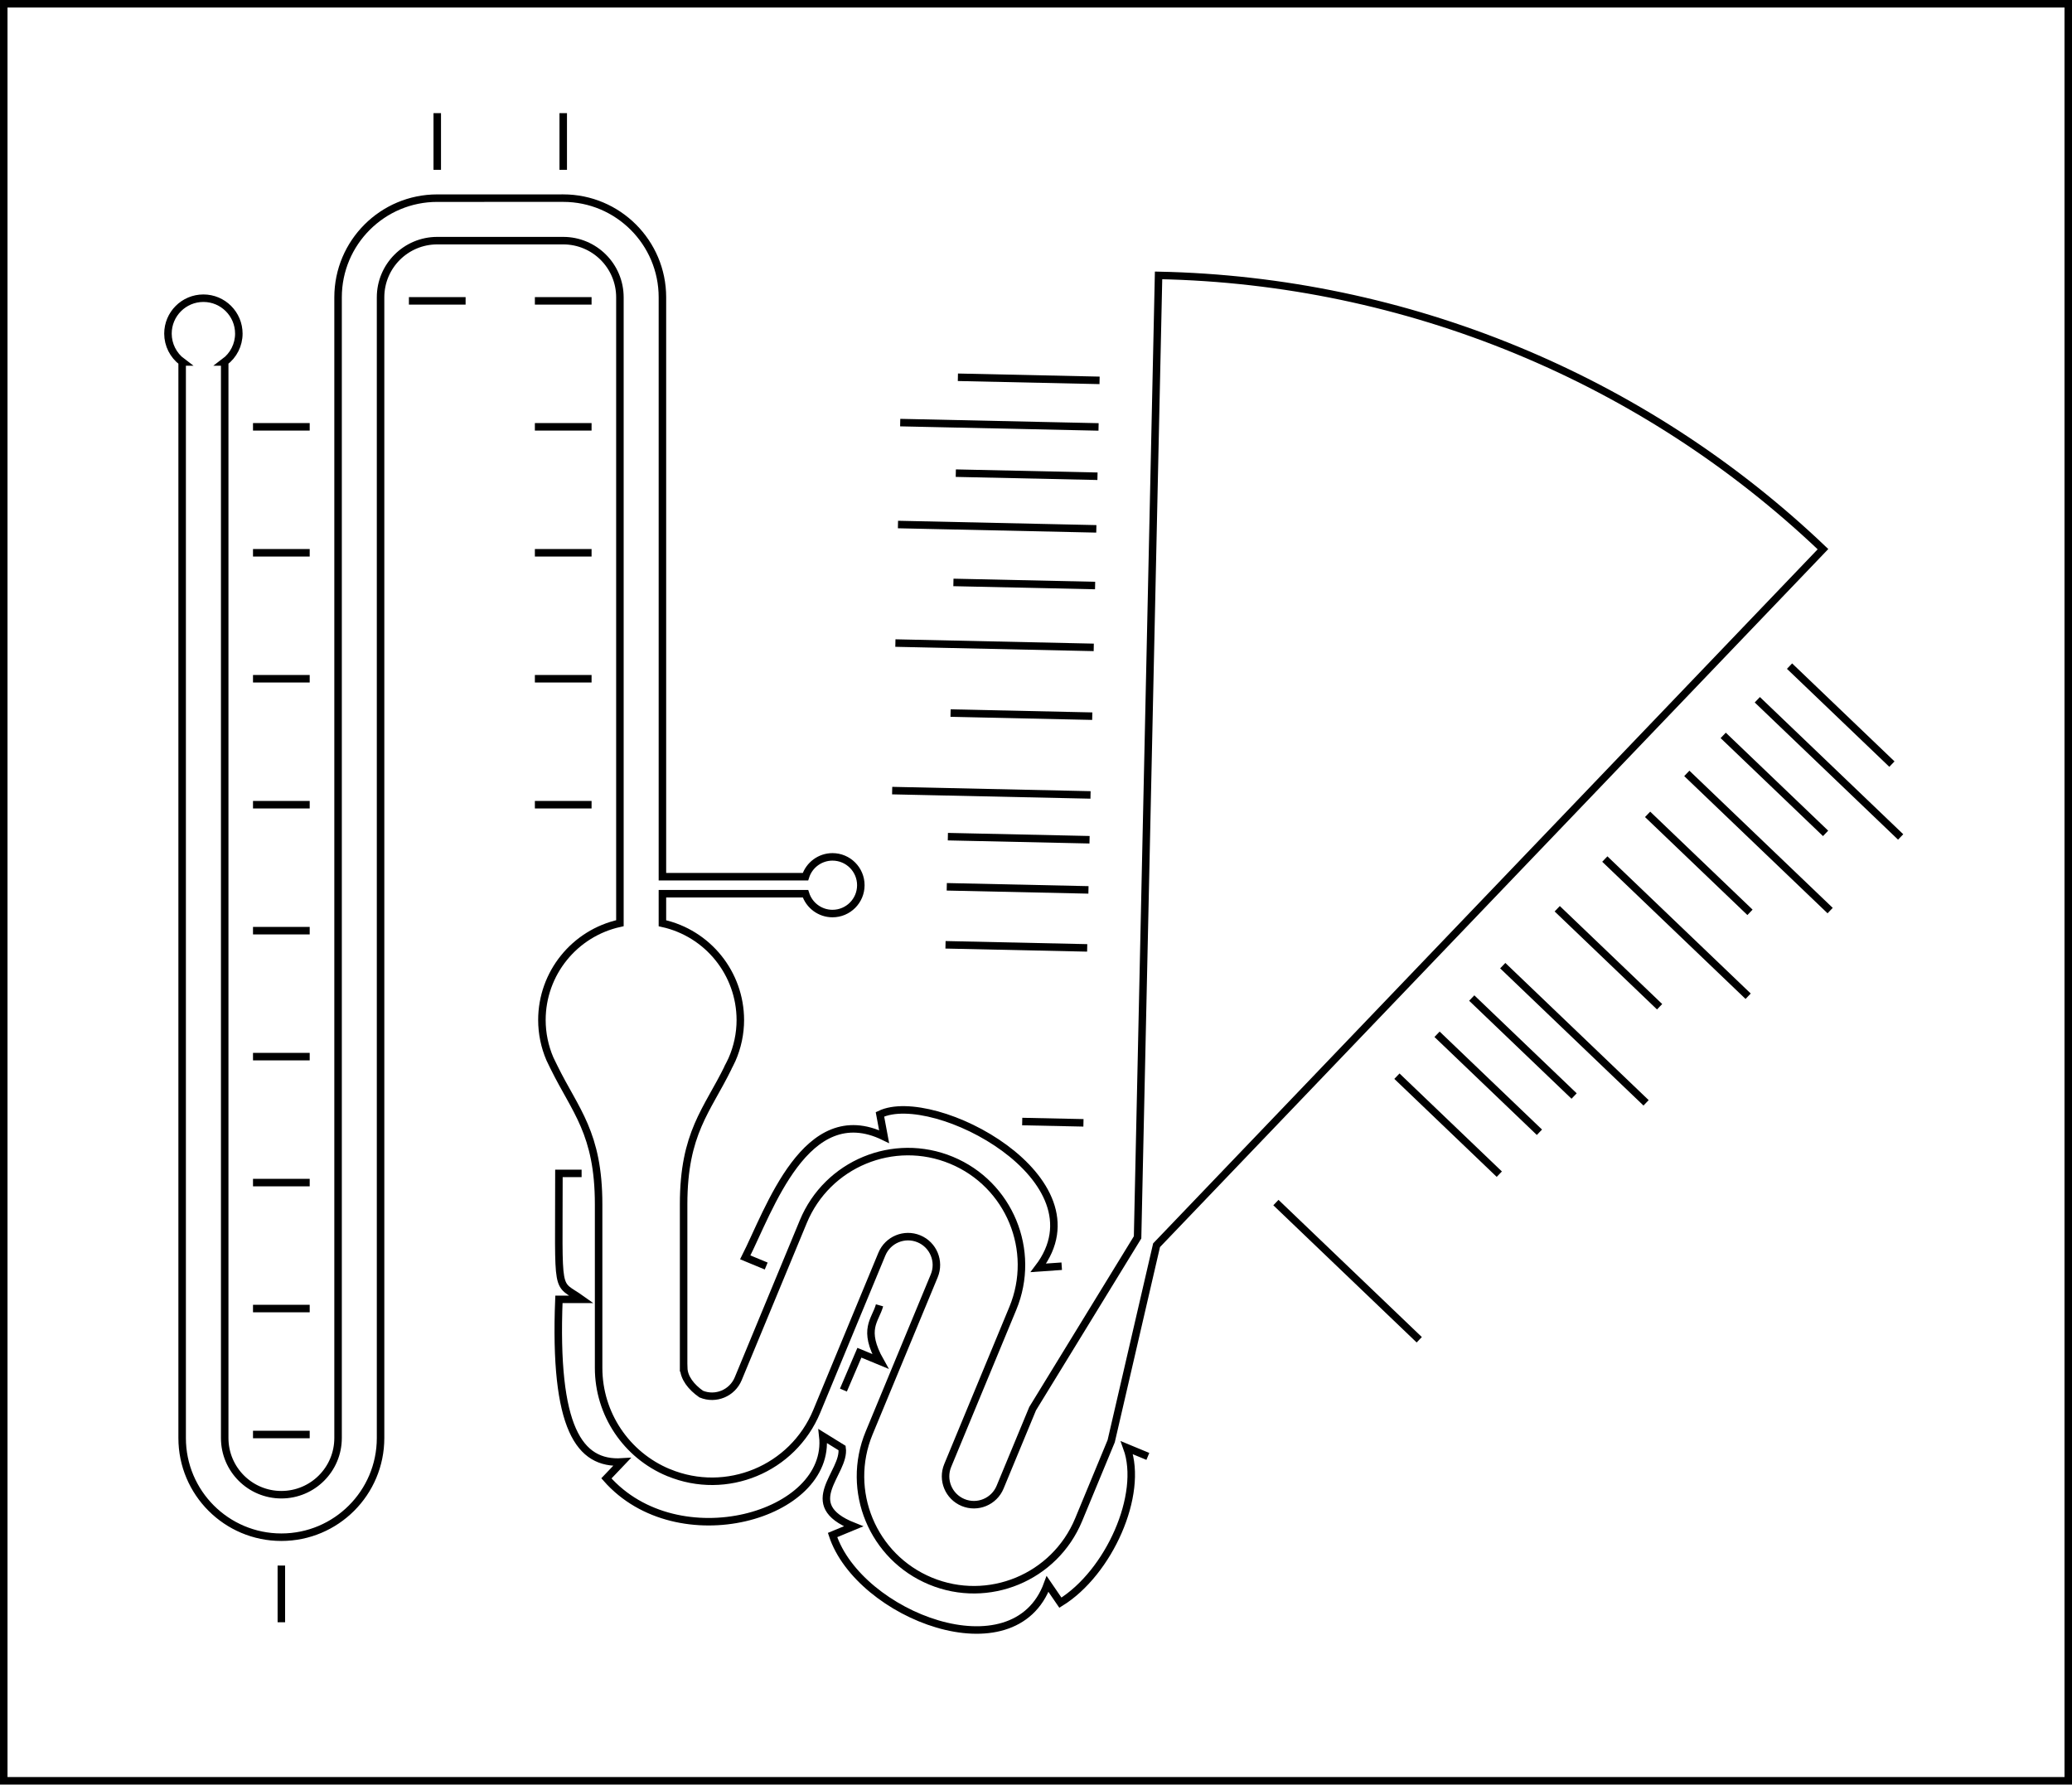
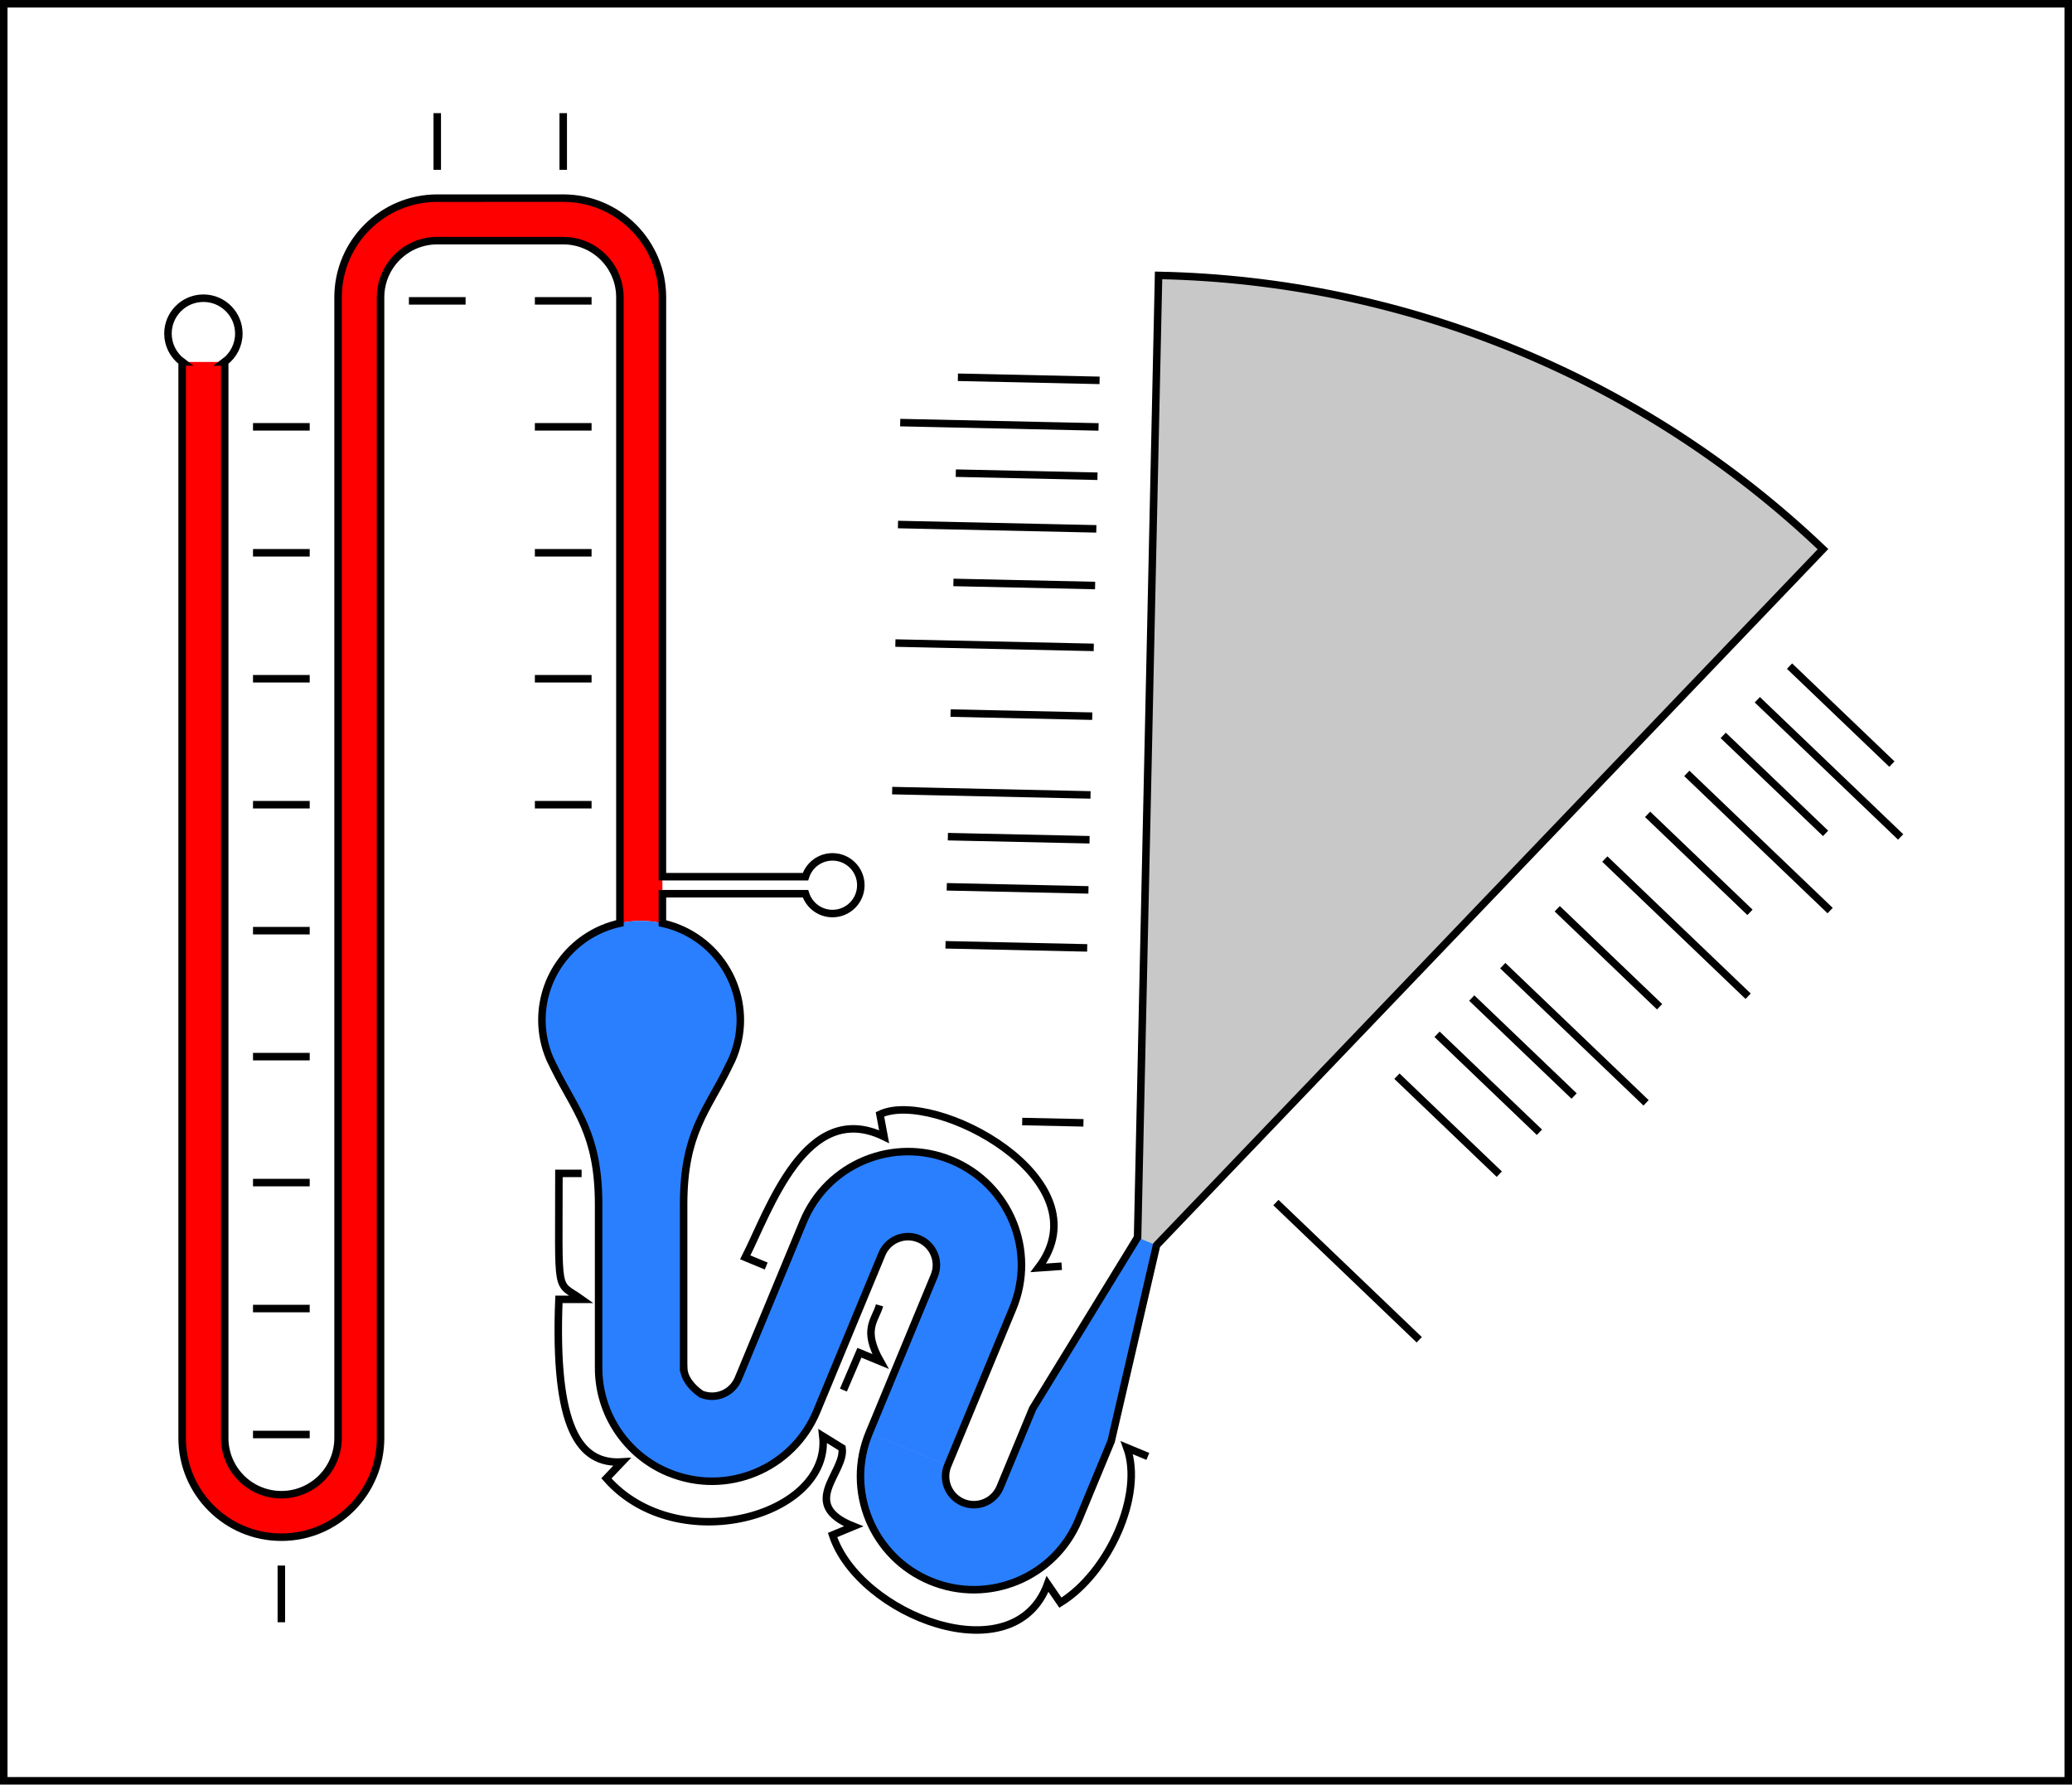
<svg xmlns="http://www.w3.org/2000/svg" xmlns:ns1="http://www.openswatchbook.org/uri/2009/osb" version="1.1" id="svg2" viewBox="0 0 259.015 223.111" height="237.985" width="276.283">
  <defs id="defs4">
    <linearGradient ns1:paint="solid" id="linearGradient28809">
      <stop id="stop28811" offset="0" style="stop-color:#000000;stop-opacity:1;" />
    </linearGradient>
  </defs>
-   <g id="layer5" style="display:inline" transform="translate(0,-829.2512)">
-     <rect style="display:inline;fill:#ffffff;fill-opacity:1;stroke:none;stroke-width:0.938;stroke-miterlimit:4;stroke-dasharray:none;stroke-opacity:1" id="rect4972" width="259.015" height="223.111" x="0" y="829.251" />
+   <g id="layer5">
+     <rect style="display:inline;fill:#ffffff;fill-opacity:1;stroke:none;stroke-width:0.703;stroke-miterlimit:4;stroke-dasharray:none;stroke-dashoffset:0;stroke-opacity:1" id="rect881" width="259.015" height="223.111" x="9.0087888e-005" y="-7.5698241e-005" />
  </g>
-   <g id="layer4" style="display:none" transform="translate(0,-829.2512)">
+   <g id="layer4" style="display:inline" transform="translate(0,-829.2512)">
    <path style="display:inline;opacity:1;fill:#ff0000;fill-opacity:1;stroke:none;stroke-width:0.999;stroke-linecap:butt;stroke-linejoin:round;stroke-miterlimit:4;stroke-dasharray:none;stroke-dashoffset:0;stroke-opacity:1" d="m 54.657,854.024 a 12.402,12.402 0 0 0 -12.404,12.4 v 0 142.617 a 7.087,7.087 0 0 1 -7.086,7.086 7.087,7.087 0 0 1 -7.086,-7.086 v 0 -134.535 h -5.314 v 134.535 0 a 12.402,12.402 0 0 0 12.404,12.4 12.402,12.402 0 0 0 12.402,-12.4 v 0 -142.617 0 a 7.087,7.087 0 0 1 7.086,-7.086 h 15.747 a 7.087,7.087 0 0 1 7.086,7.086 v 0 78.25 a 12.402,12.402 0 0 1 2.651,-0.295 v 0 a 12.402,12.402 0 0 1 2.66,0.304 v -78.259 a 12.402,12.402 0 0 0 -12.402,-12.4 z" id="rect26457-86-9-4-8" />
  </g>
-   <g id="layer3" style="display:none" transform="translate(0,-829.2512)">
+   <g id="layer3" style="display:inline" transform="translate(0,-829.2512)">
    <path style="display:inline;fill:#2a7fff;fill-opacity:1;fill-rule:evenodd;stroke:none;stroke-width:1px;stroke-linecap:butt;stroke-linejoin:miter;stroke-opacity:1" d="m 80.143,944.374 a 12.402,12.402 0 0 0 -12.404,12.402 12.402,12.402 0 0 0 0.998,4.854 c 0.048,0.109 0.1,0.198 0.148,0.304 0.023,0.05 0.048,0.095 0.071,0.145 0.094,0.197 0.18,0.397 0.284,0.588 0,0.01 9e-4,0.011 0.011,0.015 a 12.402,12.402 0 0 0 0.026,0.051 c 2.623,5.352 5.552,8.181 5.552,17.073 v 0 20.466 c 0,5.729 3.451,10.894 8.743,13.088 h 0.011 v 0.01 a 14.173,14.173 0 0 0 18.519,-7.67 l 8.135,-19.642 a 3.543,3.543 0 0 1 4.631,-1.919 3.543,3.543 0 0 1 1.917,4.631 l -8.137,19.642 9.822,4.067 8.135,-19.642 a 14.173,14.173 0 0 0 -7.67,-18.517 14.173,14.173 0 0 0 -18.519,7.67 l -8.135,19.642 a 3.543,3.543 0 0 1 -4.629,1.919 v 0 c -1.25,-0.879 -2.158,-2.034 -2.186,-3.276 h -0.01 v -20.462 0 c 9e-4,-8.917 2.949,-11.736 5.577,-17.12 -0.026,0.049 -0.059,0.094 -0.086,0.143 a 12.402,12.402 0 0 0 0.266,-0.513 c -0.06,0.126 -0.119,0.247 -0.179,0.37 0.073,-0.135 0.135,-0.276 0.203,-0.414 a 12.402,12.402 0 0 0 0.245,-0.503 c 0.021,-0.047 0.041,-0.086 0.062,-0.134 -0.017,0.04 -0.039,0.077 -0.057,0.117 a 12.402,12.402 0 0 0 1.055,-4.975 12.402,12.402 0 0 0 -12.4,-12.402 z m 28.502,64.032 a 14.173,14.173 0 0 0 7.672,18.519 14.173,14.173 0 0 0 18.519,-7.672 v 0 l 4.069,-9.82 5.673,-24.498 -2.375,-0.983 -13.12,21.412 -4.067,9.82 a 3.543,3.543 0 0 1 -4.631,1.921 3.543,3.543 0 0 1 -1.917,-4.631 z" id="path5288-2-0-2-8-3-0-9-8-2-5-6-8" />
  </g>
-   <g id="layer2" style="display:none" transform="translate(0,-829.2512)">
+   <g id="layer2" style="display:inline" transform="translate(0,-829.2512)">
    <path style="display:inline;opacity:1;fill:#808080;fill-opacity:0.431;stroke:none;stroke-width:1;stroke-miterlimit:4;stroke-dasharray:none;stroke-dashoffset:0;stroke-opacity:1" d="m 142.204,983.951 2.374,0.984 83.307,-87.026 a 124.016,124.016 0 0 0 -83.056,-34.228 z" id="path8660-0-95-0-1-8" />
  </g>
  <g id="layer1" style="display:inline" transform="translate(0,-829.2512)">
    <path style="opacity:1;fill:#808080;fill-opacity:0.431;stroke:none;stroke-width:1;stroke-miterlimit:4;stroke-dasharray:none;stroke-dashoffset:0;stroke-opacity:1" id="path8660-1" r="124.016" cy="290.551" cx="442.913" d="" />
    <g id="g10370-4-6" transform="rotate(-105,666.3396,609.2988)" />
    <g id="g8474-5-0" transform="rotate(-22.5,-3059.817,-3462.57)" />
    <g id="g1543-3" transform="translate(-2408.828,-642.9463)" style="fill:none;fill-opacity:1;stroke:#000000;stroke-width:0.938;stroke-linejoin:miter;stroke-miterlimit:4;stroke-dasharray:none;stroke-opacity:1">
      <path id="rect10443-7-0-2-1-8-8-6" d="m 2409.297,1472.666 v 222.174 H 2667.375 V 1472.666 Z m 69.936,24.303 c 6.849,-6e-4 12.402,5.551 12.402,12.4 v 72.439 h 17.881 c 0.464,-1.476 1.832,-2.48 3.379,-2.481 1.957,10e-5 3.543,1.586 3.543,3.543 -2e-4,1.957 -1.586,3.543 -3.543,3.543 -1.545,0 -2.911,-1.005 -3.375,-2.479 h -17.885 v 3.693 c 5.682,1.248 9.73,6.278 9.74,12.096 0,1.712 -0.364,3.406 -1.055,4.973 0,0.01 -0.01,0.01 -0.01,0.016 -0.078,0.17 -0.159,0.338 -0.244,0.504 -0.01,0.015 -0.013,0.03 -0.023,0.045 -0.085,0.173 -0.173,0.343 -0.266,0.512 0.027,-0.049 0.06,-0.093 0.086,-0.142 -2.628,5.384 -5.577,8.204 -5.578,17.121 v 20.463 h 0.012 c 0.028,1.242 0.935,2.397 2.186,3.275 1.808,0.748 3.881,-0.111 4.629,-1.92 l 8.135,-19.641 c 2.995,-7.233 11.287,-10.668 18.52,-7.672 7.232,2.996 10.666,11.287 7.67,18.52 l -8.137,19.641 c -0.75,1.808 0.108,3.881 1.916,4.631 1.808,0.75 3.882,-0.109 4.631,-1.918 l 4.068,-9.82 13.119,-21.414 2.623,-120.269 c 30.99,0.629 60.622,12.84 83.057,34.228 l -83.307,87.025 -5.672,24.496 -4.068,9.822 c -2.996,7.231 -11.286,10.665 -18.518,7.67 -7.233,-2.995 -10.668,-11.287 -7.672,-18.52 l 8.137,-19.641 c 0.75,-1.808 -0.109,-3.882 -1.918,-4.631 -1.808,-0.748 -3.881,0.111 -4.629,1.92 l -8.135,19.641 c -2.995,7.232 -11.286,10.667 -18.517,7.672 h -0.012 c -5.292,-2.195 -8.744,-7.359 -8.744,-13.088 v -20.467 c 0,-8.892 -2.93,-11.723 -5.553,-17.074 -0.01,-0.017 -0.014,-0.034 -0.024,-0.051 -0.012,0 -0.012,0 -0.012,-0.014 -0.104,-0.191 -0.191,-0.391 -0.285,-0.588 -0.023,-0.049 -0.045,-0.094 -0.068,-0.144 -0.048,-0.106 -0.1,-0.196 -0.148,-0.305 -0.656,-1.534 -0.998,-3.185 -0.998,-4.854 0,-5.824 4.061,-10.86 9.75,-12.105 v -78.25 c -4e-4,-3.913 -3.173,-7.086 -7.086,-7.086 h -15.748 c -3.913,3e-4 -7.085,3.173 -7.086,7.086 v 142.615 c -7e-4,6.849 -5.553,12.401 -12.402,12.4 -6.849,4e-4 -12.402,-5.551 -12.402,-12.4 V 1517.453 h 0.01 c -1.119,-0.834 -1.783,-2.147 -1.783,-3.543 -3e-4,-2.447 1.983,-4.43 4.43,-4.43 2.447,-3e-4 4.43,1.983 4.43,4.43 0,1.395 -0.661,2.708 -1.779,3.543 h 0.012 v 134.533 c 4e-4,3.913 3.173,7.086 7.086,7.086 3.913,-4e-4 7.085,-3.173 7.086,-7.086 V 1509.371 c 7e-4,-6.849 5.553,-12.401 12.402,-12.4 z" style="opacity:1;fill:none;fill-opacity:1;stroke:#000000;stroke-width:0.938;stroke-linecap:butt;stroke-linejoin:miter;stroke-miterlimit:4;stroke-dasharray:none;stroke-dashoffset:0;stroke-opacity:1" />
      <g transform="translate(-77.96777,958.9737)" id="g7724-5-8-0-7" style="fill:none;fill-opacity:1;stroke:#000000;stroke-width:0.938;stroke-linejoin:miter;stroke-miterlimit:4;stroke-dasharray:none;stroke-opacity:1">
        <path id="path30573-7-4-8-1-0-4-6-5" d="m 2518.423,566.587 h 7.087" style="fill:none;fill-opacity:1;fill-rule:evenodd;stroke:#000000;stroke-width:0.938;stroke-linecap:butt;stroke-linejoin:miter;stroke-miterlimit:4;stroke-dasharray:none;stroke-opacity:1" />
        <path id="path30575-0-7-2-5-8-9-4-3" d="m 2518.423,582.335 h 7.087" style="fill:none;fill-opacity:1;fill-rule:evenodd;stroke:#000000;stroke-width:0.938;stroke-linecap:butt;stroke-linejoin:miter;stroke-miterlimit:4;stroke-dasharray:none;stroke-opacity:1" />
        <path id="path30577-77-0-8-1-3-4-6-5" d="m 2518.423,598.083 h 7.087" style="fill:none;fill-opacity:1;fill-rule:evenodd;stroke:#000000;stroke-width:0.938;stroke-linecap:butt;stroke-linejoin:miter;stroke-miterlimit:4;stroke-dasharray:none;stroke-opacity:1" />
        <path id="path30579-1-9-0-9-7-3-3-6" d="m 2518.423,613.831 7.087,3e-5" style="fill:none;fill-opacity:1;fill-rule:evenodd;stroke:#000000;stroke-width:0.938;stroke-linecap:butt;stroke-linejoin:miter;stroke-miterlimit:4;stroke-dasharray:none;stroke-opacity:1" />
        <path id="path30581-8-0-5-5-7-2-8-2" d="m 2518.423,629.579 h 7.087" style="fill:none;fill-opacity:1;fill-rule:evenodd;stroke:#000000;stroke-width:0.938;stroke-linecap:butt;stroke-linejoin:miter;stroke-miterlimit:4;stroke-dasharray:none;stroke-opacity:1" />
        <path id="path30583-4-8-4-1-4-5-2-9" d="m 2518.423,645.327 h 7.087" style="fill:none;fill-opacity:1;fill-rule:evenodd;stroke:#000000;stroke-width:0.938;stroke-linecap:butt;stroke-linejoin:miter;stroke-miterlimit:4;stroke-dasharray:none;stroke-opacity:1" />
        <path id="path30585-8-3-6-6-1-6-1-1" d="m 2518.423,661.075 h 7.087" style="fill:none;fill-opacity:1;fill-rule:evenodd;stroke:#000000;stroke-width:0.938;stroke-linecap:butt;stroke-linejoin:miter;stroke-miterlimit:4;stroke-dasharray:none;stroke-opacity:1" />
        <path id="path30587-4-4-8-0-5-6-6-2" d="m 2518.423,676.823 h 7.087" style="fill:none;fill-opacity:1;fill-rule:evenodd;stroke:#000000;stroke-width:0.938;stroke-linecap:butt;stroke-linejoin:miter;stroke-miterlimit:4;stroke-dasharray:none;stroke-opacity:1" />
        <path id="path30589-6-5-2-7-2-4-6-7" d="m 2518.423,692.571 h 7.087" style="fill:none;fill-opacity:1;fill-rule:evenodd;stroke:#000000;stroke-width:0.938;stroke-linecap:butt;stroke-linejoin:miter;stroke-miterlimit:4;stroke-dasharray:none;stroke-opacity:1" />
        <path id="path30654-4-9-5-0-3-6-4-0" d="m 2521.967,708.957 v 7.087" style="fill:none;fill-opacity:1;fill-rule:evenodd;stroke:#000000;stroke-width:0.938;stroke-linecap:butt;stroke-linejoin:miter;stroke-miterlimit:4;stroke-dasharray:none;stroke-opacity:1" />
        <g id="g7710-2-5-2-9" style="fill:none;fill-opacity:1;stroke:#000000;stroke-width:0.938;stroke-linejoin:miter;stroke-miterlimit:4;stroke-dasharray:none;stroke-opacity:1">
          <g id="g30472-1-1-3-2-9-9-3-3" transform="rotate(90,1657.579,1719.238)" style="fill:none;fill-opacity:1;stroke:#000000;stroke-width:0.938;stroke-linejoin:miter;stroke-miterlimit:4;stroke-dasharray:none;stroke-opacity:1">
            <path id="path30191-2-74-2-8-2-1-9-7-7-6" d="m 465.707,835.362 h 7.087" style="fill:none;fill-opacity:1;fill-rule:evenodd;stroke:#000000;stroke-width:0.938;stroke-linecap:butt;stroke-linejoin:miter;stroke-miterlimit:4;stroke-dasharray:none;stroke-opacity:1" />
            <path id="path30195-9-9-8-2-6-1-6-6-8-0" d="m 465.707,819.614 h 7.087" style="fill:none;fill-opacity:1;fill-rule:evenodd;stroke:#000000;stroke-width:0.938;stroke-linecap:butt;stroke-linejoin:miter;stroke-miterlimit:4;stroke-dasharray:none;stroke-opacity:1" />
          </g>
          <g id="g7700-0-0-9-6" style="fill:none;fill-opacity:1;stroke:#000000;stroke-width:0.938;stroke-linejoin:miter;stroke-miterlimit:4;stroke-dasharray:none;stroke-opacity:1">
            <g transform="translate(1982.301,-229.1291)" id="g30332-68-03-7-9-1-6-5-2" style="fill:none;fill-opacity:1;stroke:#000000;stroke-width:0.938;stroke-linejoin:miter;stroke-miterlimit:4;stroke-dasharray:none;stroke-opacity:1">
              <g transform="translate(160.4009,-23.898)" id="g30250-1-4-0-3-9-3-2-4-6" style="fill:none;fill-opacity:1;stroke:#000000;stroke-width:0.938;stroke-linejoin:miter;stroke-miterlimit:4;stroke-dasharray:none;stroke-opacity:1">
                <path id="path30189-7-1-2-6-1-9-8-2-5-1" d="m 410.957,803.866 h 7.087" style="fill:none;fill-opacity:1;fill-rule:evenodd;stroke:#000000;stroke-width:0.938;stroke-linecap:butt;stroke-linejoin:miter;stroke-miterlimit:4;stroke-dasharray:none;stroke-opacity:1" />
                <path id="path30191-2-7-1-3-8-4-8-2-9-8" d="m 410.957,835.362 h 7.087" style="fill:none;fill-opacity:1;fill-rule:evenodd;stroke:#000000;stroke-width:0.938;stroke-linecap:butt;stroke-linejoin:miter;stroke-miterlimit:4;stroke-dasharray:none;stroke-opacity:1" />
                <path id="path30193-0-7-1-8-5-0-3-9-2-7" d="m 410.957,851.11 h 7.087" style="fill:none;fill-opacity:1;fill-rule:evenodd;stroke:#000000;stroke-width:0.938;stroke-linecap:butt;stroke-linejoin:miter;stroke-miterlimit:4;stroke-dasharray:none;stroke-opacity:1" />
                <path id="path30195-9-4-4-6-4-7-5-8-7-9" d="m 410.957,819.614 h 7.087" style="fill:none;fill-opacity:1;fill-rule:evenodd;stroke:#000000;stroke-width:0.938;stroke-linecap:butt;stroke-linejoin:miter;stroke-miterlimit:4;stroke-dasharray:none;stroke-opacity:1" />
              </g>
              <path style="fill:none;fill-opacity:1;fill-rule:evenodd;stroke:#000000;stroke-width:0.938;stroke-linecap:butt;stroke-linejoin:miter;stroke-miterlimit:4;stroke-dasharray:none;stroke-opacity:1" d="m 571.358,842.96 h 7.087" id="path30318-91-0-1-0-5-0-2-2" />
            </g>
            <path id="path30571-9-8-1-9-0-6-7-0-0" d="m 2537.912,550.839 h 7.087" style="fill:none;fill-opacity:1;fill-rule:evenodd;stroke:#000000;stroke-width:0.938;stroke-linecap:butt;stroke-linejoin:miter;stroke-miterlimit:4;stroke-dasharray:none;stroke-opacity:1" />
          </g>
        </g>
      </g>
      <g transform="translate(368.1378,819.2821)" id="g13007-2-6-0-6-5-2" style="fill:none;fill-opacity:1;stroke:#000000;stroke-width:0.938;stroke-linejoin:miter;stroke-miterlimit:4;stroke-dasharray:none;stroke-opacity:1">
        <path id="path7931-0-8-4-3-1-2-2-3-8-5-2-3" d="m 2184.18,835 -2.619,-1.085 c 2.121,5.849 -2.246,15.633 -8.315,19.373 l -1.601,-2.339 c -4.179,11.456 -23.588,3.914 -26.879,-6.12 l 2.62,-1.085 c -6.961,-2.764 -0.983,-6.687 -1.427,-9.787 l -2.412,-1.492 c 1.121,9.984 -18.14,15.429 -27.052,5.28 l 1.954,-2.052 c -5.346,0.338 -8.532,-4.199 -7.889,-20.327 l 2.835,-5e-5 c -3.274,-2.341 -2.835,6e-5 -2.835,-15.748 l 2.835,4e-5" style="fill:none;fill-opacity:1;fill-rule:evenodd;stroke:#000000;stroke-width:0.938;stroke-linecap:butt;stroke-linejoin:miter;stroke-miterlimit:4;stroke-dasharray:none;stroke-opacity:1" />
        <path style="fill:none;fill-opacity:1;fill-rule:evenodd;stroke:#000000;stroke-width:0.938;stroke-linecap:butt;stroke-linejoin:miter;stroke-miterlimit:4;stroke-dasharray:none;stroke-opacity:1" d="m 2173.413,811.222 -2.919,0.203 c 8.468,-11.089 -13.081,-22.414 -19.804,-19.188 l 0.52,2.788 c -9.777,-4.771 -14.366,9.194 -17.358,15.089 l 2.619,1.085" id="path8257-8-7-9-5-4-5-6-4-8-7-9-7" />
        <path style="fill:none;fill-opacity:1;fill-rule:evenodd;stroke:#000000;stroke-width:0.938;stroke-linecap:butt;stroke-linejoin:miter;stroke-miterlimit:4;stroke-dasharray:none;stroke-opacity:1" d="m 2146.122,826.709 1.999,-4.669 2.618,1.081 c -2.277,-4.041 -0.632,-5.1 -0.101,-7.007" id="path8268-9-2-1-1-2-4-0-7-9-0-4-5" />
      </g>
      <g transform="translate(275.7548,984.8375)" id="g5724-7-9-5-4-5-9" style="fill:none;fill-opacity:1;stroke:#000000;stroke-width:0.938;stroke-linejoin:miter;stroke-miterlimit:4;stroke-dasharray:none;stroke-opacity:1">
        <g id="g5696-4-5-0-3-2-2" style="fill:none;fill-opacity:1;stroke:#000000;stroke-width:0.938;stroke-linejoin:miter;stroke-miterlimit:4;stroke-dasharray:none;stroke-opacity:1">
          <path id="path8072-7-2-8-3-90-0-6-2-8-6-3-5-2" d="M 2310.489,654.862 2292.572,637.71 Z" style="color:#000000;font-style:normal;font-variant:normal;font-weight:normal;font-stretch:normal;font-size:medium;line-height:normal;font-family:sans-serif;text-indent:0;text-align:start;text-decoration:none;text-decoration-line:none;text-decoration-style:solid;text-decoration-color:#000000;letter-spacing:normal;word-spacing:normal;text-transform:none;writing-mode:lr-tb;direction:ltr;baseline-shift:baseline;text-anchor:start;white-space:normal;clip-rule:nonzero;display:inline;overflow:visible;visibility:visible;opacity:1;isolation:auto;mix-blend-mode:normal;color-interpolation:sRGB;color-interpolation-filters:linearRGB;solid-color:#000000;solid-opacity:1;fill:none;fill-opacity:1;fill-rule:evenodd;stroke:#000000;stroke-width:0.938;stroke-linecap:butt;stroke-linejoin:miter;stroke-miterlimit:4;stroke-dasharray:none;stroke-dashoffset:0;stroke-opacity:1;color-rendering:auto;image-rendering:auto;shape-rendering:auto;text-rendering:auto;enable-background:accumulate" />
          <path id="path8070-4-5-1-4-4-9-3-8-7-2-2-0-8-1-8" d="m 2320.497,634.159 -12.798,-12.251 z" style="color:#000000;font-style:normal;font-variant:normal;font-weight:normal;font-stretch:normal;font-size:medium;line-height:normal;font-family:sans-serif;text-indent:0;text-align:start;text-decoration:none;text-decoration-line:none;text-decoration-style:solid;text-decoration-color:#000000;letter-spacing:normal;word-spacing:normal;text-transform:none;writing-mode:lr-tb;direction:ltr;baseline-shift:baseline;text-anchor:start;white-space:normal;clip-rule:nonzero;display:inline;overflow:visible;visibility:visible;opacity:1;isolation:auto;mix-blend-mode:normal;color-interpolation:sRGB;color-interpolation-filters:linearRGB;solid-color:#000000;solid-opacity:1;fill:none;fill-opacity:1;fill-rule:evenodd;stroke:#000000;stroke-width:0.938;stroke-linecap:butt;stroke-linejoin:miter;stroke-miterlimit:4;stroke-dasharray:none;stroke-dashoffset:0;stroke-opacity:1;color-rendering:auto;image-rendering:auto;shape-rendering:auto;text-rendering:auto;enable-background:accumulate" />
          <path id="path8070-4-8-7-1-3-0-15-4-9-0-2-4-8-7-9" d="m 2325.513,628.92 -12.798,-12.251 z" style="color:#000000;font-style:normal;font-variant:normal;font-weight:normal;font-stretch:normal;font-size:medium;line-height:normal;font-family:sans-serif;text-indent:0;text-align:start;text-decoration:none;text-decoration-line:none;text-decoration-style:solid;text-decoration-color:#000000;letter-spacing:normal;word-spacing:normal;text-transform:none;writing-mode:lr-tb;direction:ltr;baseline-shift:baseline;text-anchor:start;white-space:normal;clip-rule:nonzero;display:inline;overflow:visible;visibility:visible;opacity:1;isolation:auto;mix-blend-mode:normal;color-interpolation:sRGB;color-interpolation-filters:linearRGB;solid-color:#000000;solid-opacity:1;fill:none;fill-opacity:1;fill-rule:evenodd;stroke:#000000;stroke-width:0.938;stroke-linecap:butt;stroke-linejoin:miter;stroke-miterlimit:4;stroke-dasharray:none;stroke-dashoffset:0;stroke-opacity:1;color-rendering:auto;image-rendering:auto;shape-rendering:auto;text-rendering:auto;enable-background:accumulate" />
          <path id="path8070-4-9-3-9-0-4-4-4-9-2-9-4-6-0-7" d="m 2329.849,624.39 -12.798,-12.251 z" style="color:#000000;font-style:normal;font-variant:normal;font-weight:normal;font-stretch:normal;font-size:medium;line-height:normal;font-family:sans-serif;text-indent:0;text-align:start;text-decoration:none;text-decoration-line:none;text-decoration-style:solid;text-decoration-color:#000000;letter-spacing:normal;word-spacing:normal;text-transform:none;writing-mode:lr-tb;direction:ltr;baseline-shift:baseline;text-anchor:start;white-space:normal;clip-rule:nonzero;display:inline;overflow:visible;visibility:visible;opacity:1;isolation:auto;mix-blend-mode:normal;color-interpolation:sRGB;color-interpolation-filters:linearRGB;solid-color:#000000;solid-opacity:1;fill:none;fill-opacity:1;fill-rule:evenodd;stroke:#000000;stroke-width:0.938;stroke-linecap:butt;stroke-linejoin:miter;stroke-miterlimit:4;stroke-dasharray:none;stroke-dashoffset:0;stroke-opacity:1;color-rendering:auto;image-rendering:auto;shape-rendering:auto;text-rendering:auto;enable-background:accumulate" />
          <path id="path8070-4-53-7-5-7-8-8-1-2-2-7-1-8-8-3" d="m 2338.845,625.241 -17.917,-17.152 z" style="color:#000000;font-style:normal;font-variant:normal;font-weight:normal;font-stretch:normal;font-size:medium;line-height:normal;font-family:sans-serif;text-indent:0;text-align:start;text-decoration:none;text-decoration-line:none;text-decoration-style:solid;text-decoration-color:#000000;letter-spacing:normal;word-spacing:normal;text-transform:none;writing-mode:lr-tb;direction:ltr;baseline-shift:baseline;text-anchor:start;white-space:normal;clip-rule:nonzero;display:inline;overflow:visible;visibility:visible;opacity:1;isolation:auto;mix-blend-mode:normal;color-interpolation:sRGB;color-interpolation-filters:linearRGB;solid-color:#000000;solid-opacity:1;fill:none;fill-opacity:1;fill-rule:evenodd;stroke:#000000;stroke-width:0.938;stroke-linecap:butt;stroke-linejoin:miter;stroke-miterlimit:4;stroke-dasharray:none;stroke-dashoffset:0;stroke-opacity:1;color-rendering:auto;image-rendering:auto;shape-rendering:auto;text-rendering:auto;enable-background:accumulate" />
          <path id="path8070-4-3-9-1-35-3-9-9-9-4-2-8-0-6-6" d="m 2340.536,613.226 -12.798,-12.251 z" style="color:#000000;font-style:normal;font-variant:normal;font-weight:normal;font-stretch:normal;font-size:medium;line-height:normal;font-family:sans-serif;text-indent:0;text-align:start;text-decoration:none;text-decoration-line:none;text-decoration-style:solid;text-decoration-color:#000000;letter-spacing:normal;word-spacing:normal;text-transform:none;writing-mode:lr-tb;direction:ltr;baseline-shift:baseline;text-anchor:start;white-space:normal;clip-rule:nonzero;display:inline;overflow:visible;visibility:visible;opacity:1;isolation:auto;mix-blend-mode:normal;color-interpolation:sRGB;color-interpolation-filters:linearRGB;solid-color:#000000;solid-opacity:1;fill:none;fill-opacity:1;fill-rule:evenodd;stroke:#000000;stroke-width:0.938;stroke-linecap:butt;stroke-linejoin:miter;stroke-miterlimit:4;stroke-dasharray:none;stroke-dashoffset:0;stroke-opacity:1;color-rendering:auto;image-rendering:auto;shape-rendering:auto;text-rendering:auto;enable-background:accumulate" />
          <path id="path8070-4-7-1-9-1-62-6-8-4-2-8-1-8-5-1" d="m 2351.604,611.913 -17.917,-17.152 z" style="color:#000000;font-style:normal;font-variant:normal;font-weight:normal;font-stretch:normal;font-size:medium;line-height:normal;font-family:sans-serif;text-indent:0;text-align:start;text-decoration:none;text-decoration-line:none;text-decoration-style:solid;text-decoration-color:#000000;letter-spacing:normal;word-spacing:normal;text-transform:none;writing-mode:lr-tb;direction:ltr;baseline-shift:baseline;text-anchor:start;white-space:normal;clip-rule:nonzero;display:inline;overflow:visible;visibility:visible;opacity:1;isolation:auto;mix-blend-mode:normal;color-interpolation:sRGB;color-interpolation-filters:linearRGB;solid-color:#000000;solid-opacity:1;fill:none;fill-opacity:1;fill-rule:evenodd;stroke:#000000;stroke-width:0.938;stroke-linecap:butt;stroke-linejoin:miter;stroke-miterlimit:4;stroke-dasharray:none;stroke-dashoffset:0;stroke-opacity:1;color-rendering:auto;image-rendering:auto;shape-rendering:auto;text-rendering:auto;enable-background:accumulate" />
          <path id="path8070-4-95-4-8-2-5-9-8-93-8-4-1-5-6-0-1-6-2" d="m 2369.576,582.891 -12.798,-12.251 z" style="color:#000000;font-style:normal;font-variant:normal;font-weight:normal;font-stretch:normal;font-size:medium;line-height:normal;font-family:sans-serif;text-indent:0;text-align:start;text-decoration:none;text-decoration-line:none;text-decoration-style:solid;text-decoration-color:#000000;letter-spacing:normal;word-spacing:normal;text-transform:none;writing-mode:lr-tb;direction:ltr;baseline-shift:baseline;text-anchor:start;white-space:normal;clip-rule:nonzero;display:inline;overflow:visible;visibility:visible;opacity:1;isolation:auto;mix-blend-mode:normal;color-interpolation:sRGB;color-interpolation-filters:linearRGB;solid-color:#000000;solid-opacity:1;fill:none;fill-opacity:1;fill-rule:evenodd;stroke:#000000;stroke-width:0.938;stroke-linecap:butt;stroke-linejoin:miter;stroke-miterlimit:4;stroke-dasharray:none;stroke-dashoffset:0;stroke-opacity:1;color-rendering:auto;image-rendering:auto;shape-rendering:auto;text-rendering:auto;enable-background:accumulate" />
          <path id="path8070-4-95-4-8-2-7-01-0-6-3-7-6-4-1-8-4-7-8-9" d="m 2370.668,591.998 -17.917,-17.152 z" style="color:#000000;font-style:normal;font-variant:normal;font-weight:normal;font-stretch:normal;font-size:medium;line-height:normal;font-family:sans-serif;text-indent:0;text-align:start;text-decoration:none;text-decoration-line:none;text-decoration-style:solid;text-decoration-color:#000000;letter-spacing:normal;word-spacing:normal;text-transform:none;writing-mode:lr-tb;direction:ltr;baseline-shift:baseline;text-anchor:start;white-space:normal;clip-rule:nonzero;display:inline;overflow:visible;visibility:visible;opacity:1;isolation:auto;mix-blend-mode:normal;color-interpolation:sRGB;color-interpolation-filters:linearRGB;solid-color:#000000;solid-opacity:1;fill:none;fill-opacity:1;fill-rule:evenodd;stroke:#000000;stroke-width:0.938;stroke-linecap:butt;stroke-linejoin:miter;stroke-miterlimit:4;stroke-dasharray:none;stroke-dashoffset:0;stroke-opacity:1;color-rendering:auto;image-rendering:auto;shape-rendering:auto;text-rendering:auto;enable-background:accumulate" />
          <path id="path8070-4-95-4-8-2-7-0-0-7-2-2-3-6-8-9-38-3-8-7-5-8-3" d="M 2361.285,591.552 2348.487,579.301 Z" style="color:#000000;font-style:normal;font-variant:normal;font-weight:normal;font-stretch:normal;font-size:medium;line-height:normal;font-family:sans-serif;text-indent:0;text-align:start;text-decoration:none;text-decoration-line:none;text-decoration-style:solid;text-decoration-color:#000000;letter-spacing:normal;word-spacing:normal;text-transform:none;writing-mode:lr-tb;direction:ltr;baseline-shift:baseline;text-anchor:start;white-space:normal;clip-rule:nonzero;display:inline;overflow:visible;visibility:visible;opacity:1;isolation:auto;mix-blend-mode:normal;color-interpolation:sRGB;color-interpolation-filters:linearRGB;solid-color:#000000;solid-opacity:1;fill:none;fill-opacity:1;fill-rule:evenodd;stroke:#000000;stroke-width:0.938;stroke-linecap:butt;stroke-linejoin:miter;stroke-miterlimit:4;stroke-dasharray:none;stroke-dashoffset:0;stroke-opacity:1;color-rendering:auto;image-rendering:auto;shape-rendering:auto;text-rendering:auto;enable-background:accumulate" />
          <path id="path8070-4-95-4-8-2-7-0-0-7-6-1-0-7-9-3-38-5-2-7-4-5-6-1-1" d="m 2361.854,601.205 -17.917,-17.152 z" style="color:#000000;font-style:normal;font-variant:normal;font-weight:normal;font-stretch:normal;font-size:medium;line-height:normal;font-family:sans-serif;text-indent:0;text-align:start;text-decoration:none;text-decoration-line:none;text-decoration-style:solid;text-decoration-color:#000000;letter-spacing:normal;word-spacing:normal;text-transform:none;writing-mode:lr-tb;direction:ltr;baseline-shift:baseline;text-anchor:start;white-space:normal;clip-rule:nonzero;display:inline;overflow:visible;visibility:visible;opacity:1;isolation:auto;mix-blend-mode:normal;color-interpolation:sRGB;color-interpolation-filters:linearRGB;solid-color:#000000;solid-opacity:1;fill:none;fill-opacity:1;fill-rule:evenodd;stroke:#000000;stroke-width:0.938;stroke-linecap:butt;stroke-linejoin:miter;stroke-miterlimit:4;stroke-dasharray:none;stroke-dashoffset:0;stroke-opacity:1;color-rendering:auto;image-rendering:auto;shape-rendering:auto;text-rendering:auto;enable-background:accumulate" />
          <path id="path8070-4-95-4-8-2-7-0-0-7-6-1-4-6-7-0-9-0-7-5-61-5-3-9-5-9-9" d="m 2351.834,601.424 -12.798,-12.251 z" style="color:#000000;font-style:normal;font-variant:normal;font-weight:normal;font-stretch:normal;font-size:medium;line-height:normal;font-family:sans-serif;text-indent:0;text-align:start;text-decoration:none;text-decoration-line:none;text-decoration-style:solid;text-decoration-color:#000000;letter-spacing:normal;word-spacing:normal;text-transform:none;writing-mode:lr-tb;direction:ltr;baseline-shift:baseline;text-anchor:start;white-space:normal;clip-rule:nonzero;display:inline;overflow:visible;visibility:visible;opacity:1;isolation:auto;mix-blend-mode:normal;color-interpolation:sRGB;color-interpolation-filters:linearRGB;solid-color:#000000;solid-opacity:1;fill:none;fill-opacity:1;fill-rule:evenodd;stroke:#000000;stroke-width:0.938;stroke-linecap:butt;stroke-linejoin:miter;stroke-miterlimit:4;stroke-dasharray:none;stroke-dashoffset:0;stroke-opacity:1;color-rendering:auto;image-rendering:auto;shape-rendering:auto;text-rendering:auto;enable-background:accumulate" />
        </g>
        <g id="g5710-1-3-2-8-1-4" style="fill:none;fill-opacity:1;stroke:#000000;stroke-width:0.938;stroke-linejoin:miter;stroke-miterlimit:4;stroke-dasharray:none;stroke-opacity:1">
          <path id="path8070-4-5-1-4-4-9-3-8-9-1-6-3-8-2-7-7" d="m 2251.268,605.483 17.712,0.386 z" style="color:#000000;font-style:normal;font-variant:normal;font-weight:normal;font-stretch:normal;font-size:medium;line-height:normal;font-family:sans-serif;text-indent:0;text-align:start;text-decoration:none;text-decoration-line:none;text-decoration-style:solid;text-decoration-color:#000000;letter-spacing:normal;word-spacing:normal;text-transform:none;writing-mode:lr-tb;direction:ltr;baseline-shift:baseline;text-anchor:start;white-space:normal;clip-rule:nonzero;display:inline;overflow:visible;visibility:visible;opacity:1;isolation:auto;mix-blend-mode:normal;color-interpolation:sRGB;color-interpolation-filters:linearRGB;solid-color:#000000;solid-opacity:1;fill:none;fill-opacity:1;fill-rule:evenodd;stroke:#000000;stroke-width:0.938;stroke-linecap:butt;stroke-linejoin:miter;stroke-miterlimit:4;stroke-dasharray:none;stroke-dashoffset:0;stroke-opacity:1;color-rendering:auto;image-rendering:auto;shape-rendering:auto;text-rendering:auto;enable-background:accumulate" />
          <path id="path8070-4-8-7-1-3-0-15-4-7-3-6-0-7-1-1-8" d="m 2251.426,598.232 17.712,0.386 z" style="color:#000000;font-style:normal;font-variant:normal;font-weight:normal;font-stretch:normal;font-size:medium;line-height:normal;font-family:sans-serif;text-indent:0;text-align:start;text-decoration:none;text-decoration-line:none;text-decoration-style:solid;text-decoration-color:#000000;letter-spacing:normal;word-spacing:normal;text-transform:none;writing-mode:lr-tb;direction:ltr;baseline-shift:baseline;text-anchor:start;white-space:normal;clip-rule:nonzero;display:inline;overflow:visible;visibility:visible;opacity:1;isolation:auto;mix-blend-mode:normal;color-interpolation:sRGB;color-interpolation-filters:linearRGB;solid-color:#000000;solid-opacity:1;fill:none;fill-opacity:1;fill-rule:evenodd;stroke:#000000;stroke-width:0.938;stroke-linecap:butt;stroke-linejoin:miter;stroke-miterlimit:4;stroke-dasharray:none;stroke-dashoffset:0;stroke-opacity:1;color-rendering:auto;image-rendering:auto;shape-rendering:auto;text-rendering:auto;enable-background:accumulate" />
          <path id="path8070-4-9-3-9-0-4-4-4-7-3-2-0-2-2-3-4" d="m 2251.563,591.962 17.712,0.386 z" style="color:#000000;font-style:normal;font-variant:normal;font-weight:normal;font-stretch:normal;font-size:medium;line-height:normal;font-family:sans-serif;text-indent:0;text-align:start;text-decoration:none;text-decoration-line:none;text-decoration-style:solid;text-decoration-color:#000000;letter-spacing:normal;word-spacing:normal;text-transform:none;writing-mode:lr-tb;direction:ltr;baseline-shift:baseline;text-anchor:start;white-space:normal;clip-rule:nonzero;display:inline;overflow:visible;visibility:visible;opacity:1;isolation:auto;mix-blend-mode:normal;color-interpolation:sRGB;color-interpolation-filters:linearRGB;solid-color:#000000;solid-opacity:1;fill:none;fill-opacity:1;fill-rule:evenodd;stroke:#000000;stroke-width:0.938;stroke-linecap:butt;stroke-linejoin:miter;stroke-miterlimit:4;stroke-dasharray:none;stroke-dashoffset:0;stroke-opacity:1;color-rendering:auto;image-rendering:auto;shape-rendering:auto;text-rendering:auto;enable-background:accumulate" />
          <path id="path8070-4-53-7-5-7-8-8-1-1-5-1-8-7-1-4-5" d="m 2244.6,586.204 24.797,0.541 z" style="color:#000000;font-style:normal;font-variant:normal;font-weight:normal;font-stretch:normal;font-size:medium;line-height:normal;font-family:sans-serif;text-indent:0;text-align:start;text-decoration:none;text-decoration-line:none;text-decoration-style:solid;text-decoration-color:#000000;letter-spacing:normal;word-spacing:normal;text-transform:none;writing-mode:lr-tb;direction:ltr;baseline-shift:baseline;text-anchor:start;white-space:normal;clip-rule:nonzero;display:inline;overflow:visible;visibility:visible;opacity:1;isolation:auto;mix-blend-mode:normal;color-interpolation:sRGB;color-interpolation-filters:linearRGB;solid-color:#000000;solid-opacity:1;fill:none;fill-opacity:1;fill-rule:evenodd;stroke:#000000;stroke-width:0.938;stroke-linecap:butt;stroke-linejoin:miter;stroke-miterlimit:4;stroke-dasharray:none;stroke-dashoffset:0;stroke-opacity:1;color-rendering:auto;image-rendering:auto;shape-rendering:auto;text-rendering:auto;enable-background:accumulate" />
          <path id="path8070-4-3-9-1-35-3-9-9-6-6-4-1-4-6-5-0" d="m 2251.9,576.512 17.712,0.386 z" style="color:#000000;font-style:normal;font-variant:normal;font-weight:normal;font-stretch:normal;font-size:medium;line-height:normal;font-family:sans-serif;text-indent:0;text-align:start;text-decoration:none;text-decoration-line:none;text-decoration-style:solid;text-decoration-color:#000000;letter-spacing:normal;word-spacing:normal;text-transform:none;writing-mode:lr-tb;direction:ltr;baseline-shift:baseline;text-anchor:start;white-space:normal;clip-rule:nonzero;display:inline;overflow:visible;visibility:visible;opacity:1;isolation:auto;mix-blend-mode:normal;color-interpolation:sRGB;color-interpolation-filters:linearRGB;solid-color:#000000;solid-opacity:1;fill:none;fill-opacity:1;fill-rule:evenodd;stroke:#000000;stroke-width:0.938;stroke-linecap:butt;stroke-linejoin:miter;stroke-miterlimit:4;stroke-dasharray:none;stroke-dashoffset:0;stroke-opacity:1;color-rendering:auto;image-rendering:auto;shape-rendering:auto;text-rendering:auto;enable-background:accumulate" />
          <path id="path8070-4-7-1-9-1-62-6-8-9-3-2-5-2-0-1-3" d="m 2245.003,567.757 24.797,0.541 z" style="color:#000000;font-style:normal;font-variant:normal;font-weight:normal;font-stretch:normal;font-size:medium;line-height:normal;font-family:sans-serif;text-indent:0;text-align:start;text-decoration:none;text-decoration-line:none;text-decoration-style:solid;text-decoration-color:#000000;letter-spacing:normal;word-spacing:normal;text-transform:none;writing-mode:lr-tb;direction:ltr;baseline-shift:baseline;text-anchor:start;white-space:normal;clip-rule:nonzero;display:inline;overflow:visible;visibility:visible;opacity:1;isolation:auto;mix-blend-mode:normal;color-interpolation:sRGB;color-interpolation-filters:linearRGB;solid-color:#000000;solid-opacity:1;fill:none;fill-opacity:1;fill-rule:evenodd;stroke:#000000;stroke-width:0.938;stroke-linecap:butt;stroke-linejoin:miter;stroke-miterlimit:4;stroke-dasharray:none;stroke-dashoffset:0;stroke-opacity:1;color-rendering:auto;image-rendering:auto;shape-rendering:auto;text-rendering:auto;enable-background:accumulate" />
          <path id="path8070-4-95-4-8-2-5-9-8-93-8-4-7-6-4-1-1-6-2-6" d="m 2252.816,534.528 17.712,0.386 z" style="color:#000000;font-style:normal;font-variant:normal;font-weight:normal;font-stretch:normal;font-size:medium;line-height:normal;font-family:sans-serif;text-indent:0;text-align:start;text-decoration:none;text-decoration-line:none;text-decoration-style:solid;text-decoration-color:#000000;letter-spacing:normal;word-spacing:normal;text-transform:none;writing-mode:lr-tb;direction:ltr;baseline-shift:baseline;text-anchor:start;white-space:normal;clip-rule:nonzero;display:inline;overflow:visible;visibility:visible;opacity:1;isolation:auto;mix-blend-mode:normal;color-interpolation:sRGB;color-interpolation-filters:linearRGB;solid-color:#000000;solid-opacity:1;fill:none;fill-opacity:1;fill-rule:evenodd;stroke:#000000;stroke-width:0.938;stroke-linecap:butt;stroke-linejoin:miter;stroke-miterlimit:4;stroke-dasharray:none;stroke-dashoffset:0;stroke-opacity:1;color-rendering:auto;image-rendering:auto;shape-rendering:auto;text-rendering:auto;enable-background:accumulate" />
          <path id="path8070-4-95-4-8-2-7-01-0-6-3-7-6-7-3-8-4-6-2-4-1" d="m 2245.604,540.195 24.797,0.541 z" style="color:#000000;font-style:normal;font-variant:normal;font-weight:normal;font-stretch:normal;font-size:medium;line-height:normal;font-family:sans-serif;text-indent:0;text-align:start;text-decoration:none;text-decoration-line:none;text-decoration-style:solid;text-decoration-color:#000000;letter-spacing:normal;word-spacing:normal;text-transform:none;writing-mode:lr-tb;direction:ltr;baseline-shift:baseline;text-anchor:start;white-space:normal;clip-rule:nonzero;display:inline;overflow:visible;visibility:visible;opacity:1;isolation:auto;mix-blend-mode:normal;color-interpolation:sRGB;color-interpolation-filters:linearRGB;solid-color:#000000;solid-opacity:1;fill:none;fill-opacity:1;fill-rule:evenodd;stroke:#000000;stroke-width:0.938;stroke-linecap:butt;stroke-linejoin:miter;stroke-miterlimit:4;stroke-dasharray:none;stroke-dashoffset:0;stroke-opacity:1;color-rendering:auto;image-rendering:auto;shape-rendering:auto;text-rendering:auto;enable-background:accumulate" />
          <path id="path8070-4-95-4-8-2-7-0-0-7-2-2-3-6-8-9-3-1-8-8-7-2-6-0" d="m 2252.555,546.515 17.712,0.386 z" style="color:#000000;font-style:normal;font-variant:normal;font-weight:normal;font-stretch:normal;font-size:medium;line-height:normal;font-family:sans-serif;text-indent:0;text-align:start;text-decoration:none;text-decoration-line:none;text-decoration-style:solid;text-decoration-color:#000000;letter-spacing:normal;word-spacing:normal;text-transform:none;writing-mode:lr-tb;direction:ltr;baseline-shift:baseline;text-anchor:start;white-space:normal;clip-rule:nonzero;display:inline;overflow:visible;visibility:visible;opacity:1;isolation:auto;mix-blend-mode:normal;color-interpolation:sRGB;color-interpolation-filters:linearRGB;solid-color:#000000;solid-opacity:1;fill:none;fill-opacity:1;fill-rule:evenodd;stroke:#000000;stroke-width:0.938;stroke-linecap:butt;stroke-linejoin:miter;stroke-miterlimit:4;stroke-dasharray:none;stroke-dashoffset:0;stroke-opacity:1;color-rendering:auto;image-rendering:auto;shape-rendering:auto;text-rendering:auto;enable-background:accumulate" />
          <path id="path8070-4-95-4-8-2-7-0-0-7-6-1-0-7-9-3-38-5-3-0-1-4-7-7-4-6" d="m 2245.326,552.938 24.797,0.541 z" style="color:#000000;font-style:normal;font-variant:normal;font-weight:normal;font-stretch:normal;font-size:medium;line-height:normal;font-family:sans-serif;text-indent:0;text-align:start;text-decoration:none;text-decoration-line:none;text-decoration-style:solid;text-decoration-color:#000000;letter-spacing:normal;word-spacing:normal;text-transform:none;writing-mode:lr-tb;direction:ltr;baseline-shift:baseline;text-anchor:start;white-space:normal;clip-rule:nonzero;display:inline;overflow:visible;visibility:visible;opacity:1;isolation:auto;mix-blend-mode:normal;color-interpolation:sRGB;color-interpolation-filters:linearRGB;solid-color:#000000;solid-opacity:1;fill:none;fill-opacity:1;fill-rule:evenodd;stroke:#000000;stroke-width:0.938;stroke-linecap:butt;stroke-linejoin:miter;stroke-miterlimit:4;stroke-dasharray:none;stroke-dashoffset:0;stroke-opacity:1;color-rendering:auto;image-rendering:auto;shape-rendering:auto;text-rendering:auto;enable-background:accumulate" />
          <path id="path8070-4-95-4-8-2-7-0-0-7-6-1-4-6-7-0-9-0-7-5-6-0-7-9-7-6-1-3" d="m 2252.257,560.178 17.712,0.387 z" style="color:#000000;font-style:normal;font-variant:normal;font-weight:normal;font-stretch:normal;font-size:medium;line-height:normal;font-family:sans-serif;text-indent:0;text-align:start;text-decoration:none;text-decoration-line:none;text-decoration-style:solid;text-decoration-color:#000000;letter-spacing:normal;word-spacing:normal;text-transform:none;writing-mode:lr-tb;direction:ltr;baseline-shift:baseline;text-anchor:start;white-space:normal;clip-rule:nonzero;display:inline;overflow:visible;visibility:visible;opacity:1;isolation:auto;mix-blend-mode:normal;color-interpolation:sRGB;color-interpolation-filters:linearRGB;solid-color:#000000;solid-opacity:1;fill:none;fill-opacity:1;fill-rule:evenodd;stroke:#000000;stroke-width:0.938;stroke-linecap:butt;stroke-linejoin:miter;stroke-miterlimit:4;stroke-dasharray:none;stroke-dashoffset:0;stroke-opacity:1;color-rendering:auto;image-rendering:auto;shape-rendering:auto;text-rendering:auto;enable-background:accumulate" />
          <path id="path8072-7-2-8-3-90-0-2-5-2-7-3-0-3-7-2" d="m 2260.857,627.579 7.655,0.162 z" style="color:#000000;font-style:normal;font-variant:normal;font-weight:normal;font-stretch:normal;font-size:medium;line-height:normal;font-family:sans-serif;text-indent:0;text-align:start;text-decoration:none;text-decoration-line:none;text-decoration-style:solid;text-decoration-color:#000000;letter-spacing:normal;word-spacing:normal;text-transform:none;writing-mode:lr-tb;direction:ltr;baseline-shift:baseline;text-anchor:start;white-space:normal;clip-rule:nonzero;display:inline;overflow:visible;visibility:visible;opacity:1;isolation:auto;mix-blend-mode:normal;color-interpolation:sRGB;color-interpolation-filters:linearRGB;solid-color:#000000;solid-opacity:1;fill:none;fill-opacity:1;fill-rule:evenodd;stroke:#000000;stroke-width:0.938;stroke-linecap:butt;stroke-linejoin:miter;stroke-miterlimit:4;stroke-dasharray:none;stroke-dashoffset:0;stroke-opacity:1;color-rendering:auto;image-rendering:auto;shape-rendering:auto;text-rendering:auto;enable-background:accumulate" />
        </g>
      </g>
    </g>
  </g>
</svg>
